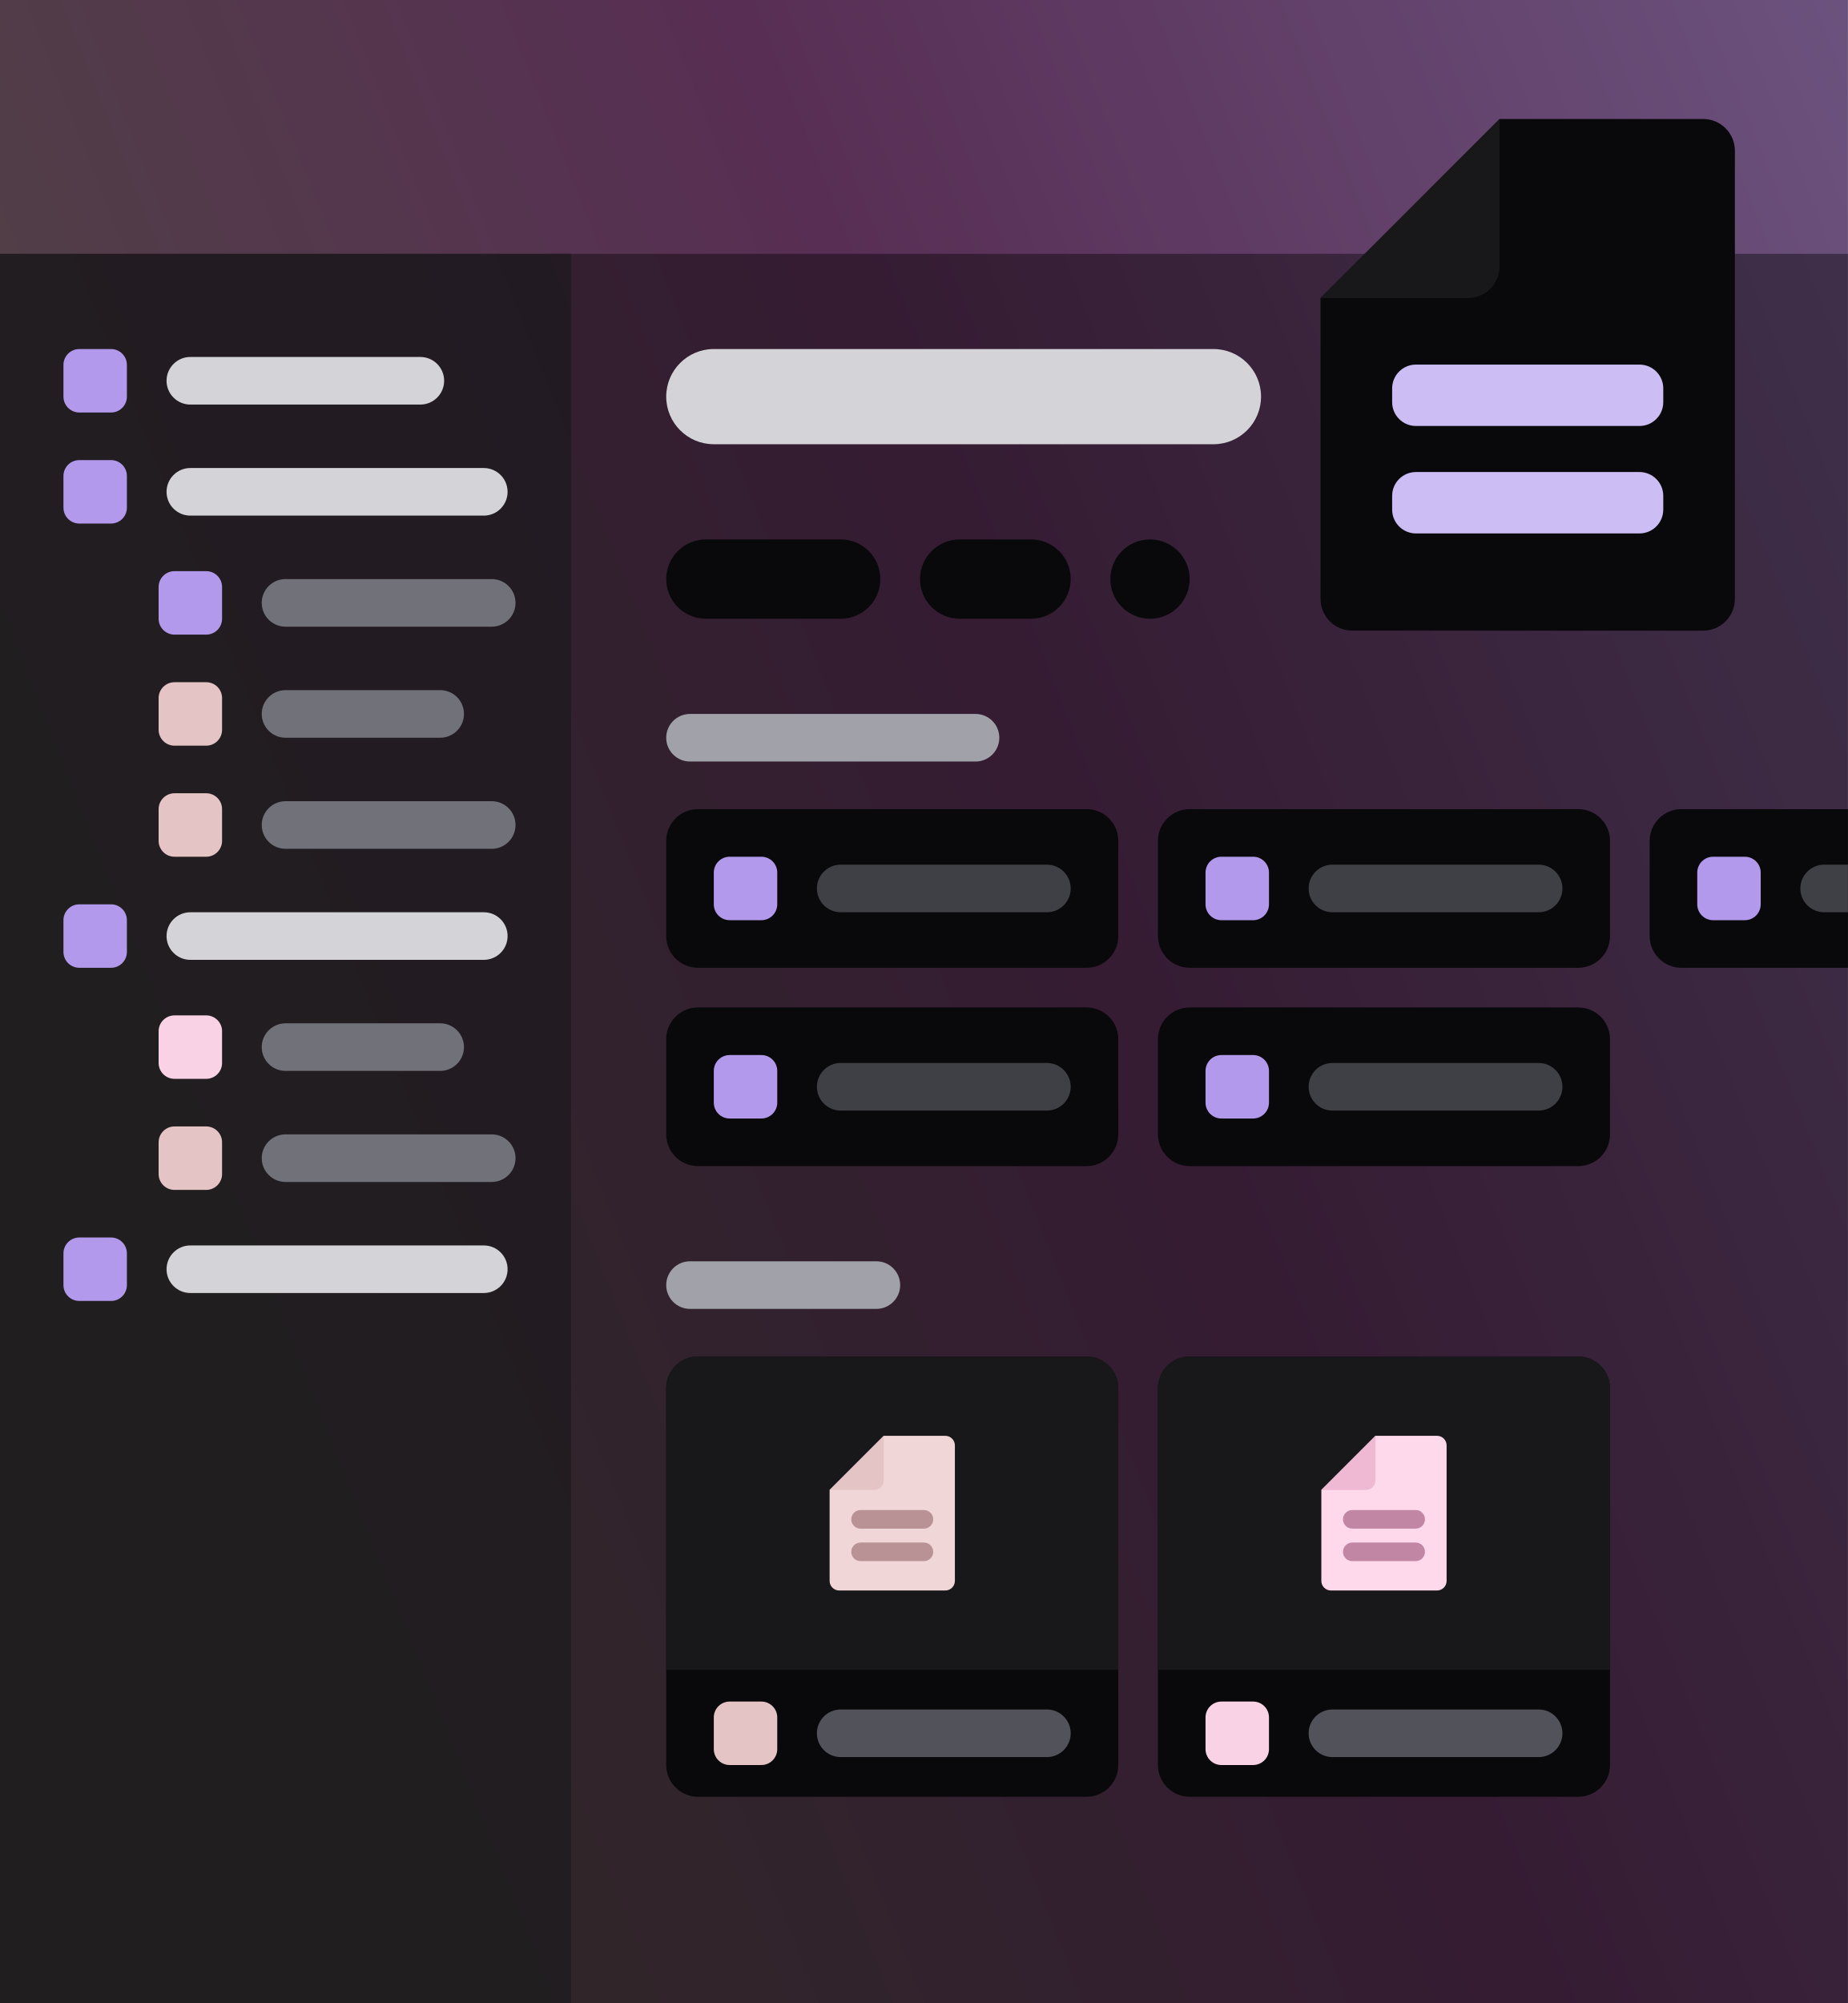
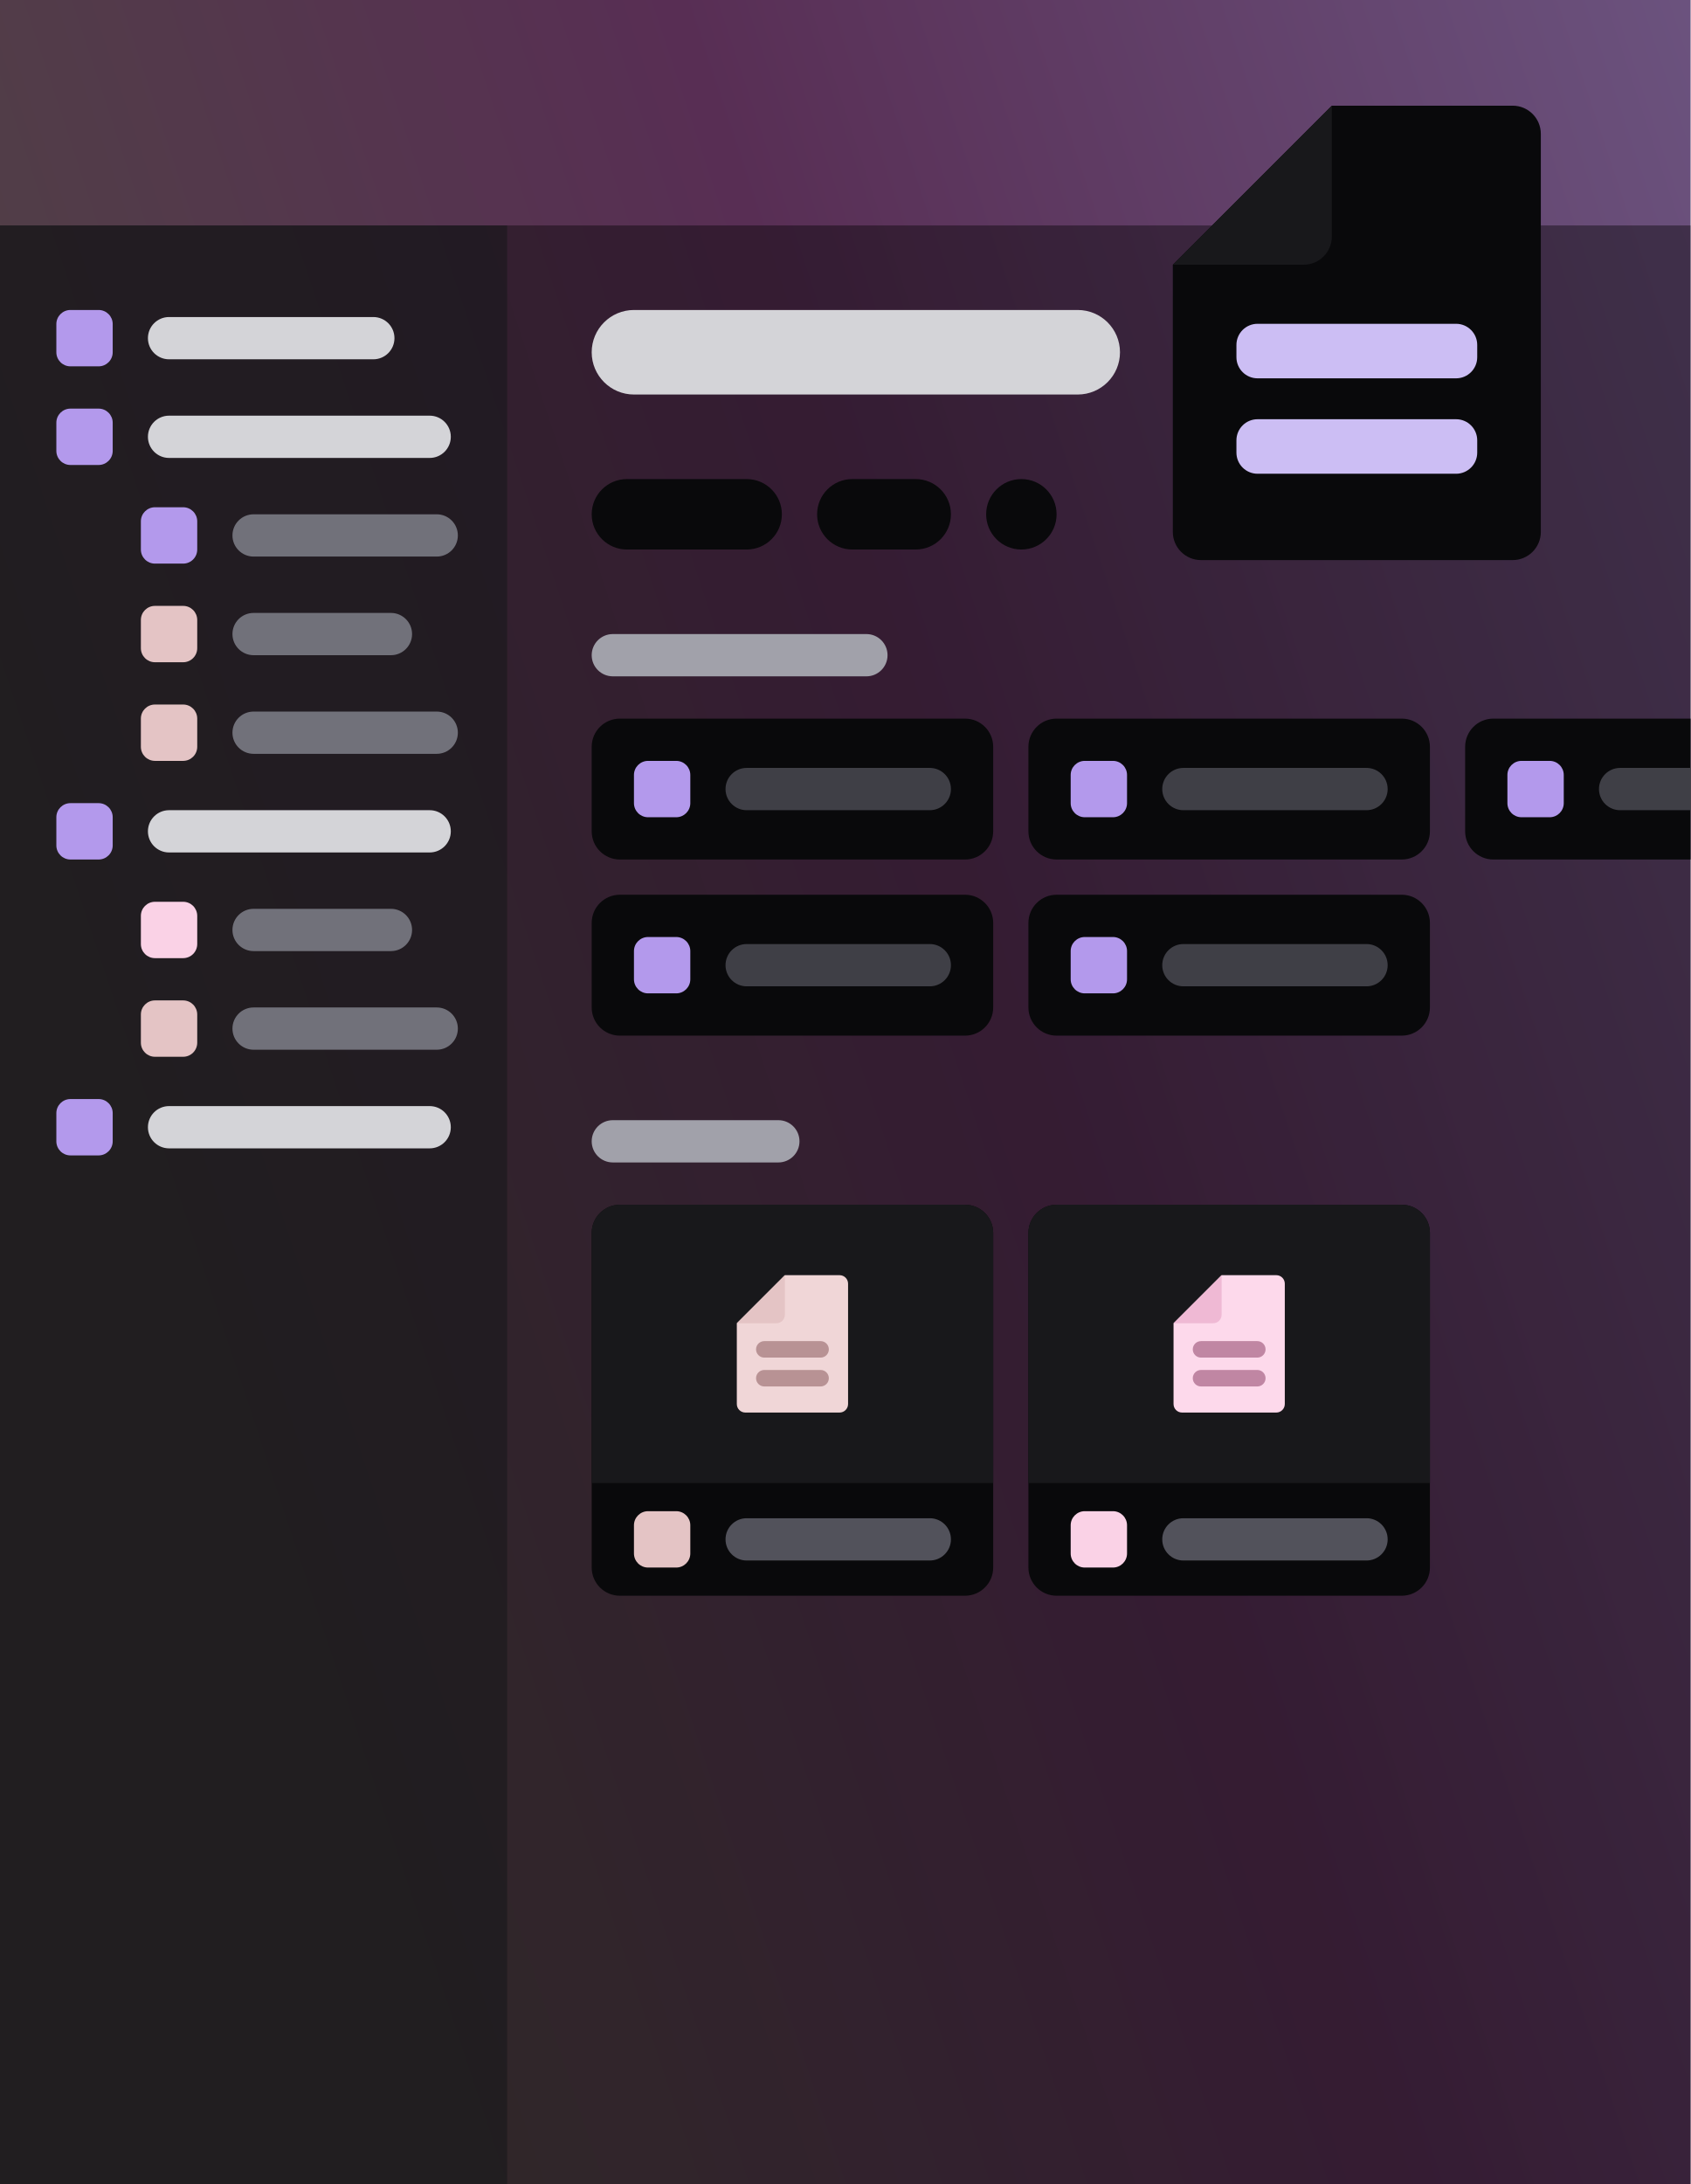
- <svg xmlns="http://www.w3.org/2000/svg" viewBox="0 0 466 505" fill="none">
-   <rect width="466" height="505" fill="url(#paint0_linear_1_468)" />
-   <g clip-path="url(#clip0_1_468)">
-     <rect width="466" height="441" transform="translate(0 64)" fill="black" fill-opacity="0.4" />
-     <rect width="144" height="441" transform="translate(0 64)" fill="#18181B" fill-opacity="0.6" />
+ <svg xmlns="http://www.w3.org/2000/svg" viewBox="0 0 480 620" fill="none">
+   <rect width="480" height="620" fill="url(#paint0_linear_1_928)" />
+   <g clip-path="url(#clip0_1_928)">
+     <rect width="480" height="556" transform="translate(0 64)" fill="black" fill-opacity="0.4" />
+     <rect width="144" height="556" transform="translate(0 64)" fill="#18181B" fill-opacity="0.6" />
    <rect x="16" y="88" width="16" height="16" rx="4" fill="#B399EC" />
    <rect x="42" y="90" width="70" height="12" rx="6" fill="#D4D4D8" />
    <rect x="16" y="116" width="16" height="16" rx="4" fill="#B399EC" />
    <rect x="42" y="118" width="86" height="12" rx="6" fill="#D4D4D8" />
    <rect x="40" y="144" width="16" height="16" rx="4" fill="#B399EC" />
    <rect x="66" y="146" width="64" height="12" rx="6" fill="#71717A" />
    <rect x="40" y="172" width="16" height="16" rx="4" fill="#E4C4C5" />
    <rect x="66" y="174" width="51" height="12" rx="6" fill="#71717A" />
    <rect x="40" y="200" width="16" height="16" rx="4" fill="#E4C4C5" />
    <rect x="66" y="202" width="64" height="12" rx="6" fill="#71717A" />
    <rect x="16" y="228" width="16" height="16" rx="4" fill="#B399EC" />
    <rect x="42" y="230" width="86" height="12" rx="6" fill="#D4D4D8" />
    <rect x="40" y="256" width="16" height="16" rx="4" fill="#FAD2E6" />
    <rect x="66" y="258" width="51" height="12" rx="6" fill="#71717A" />
    <rect x="40" y="284" width="16" height="16" rx="4" fill="#E4C4C5" />
    <rect x="66" y="286" width="64" height="12" rx="6" fill="#71717A" />
    <rect x="16" y="312" width="16" height="16" rx="4" fill="#B399EC" />
    <rect x="42" y="314" width="86" height="12" rx="6" fill="#D4D4D8" />
-     <rect x="168" y="88" width="150" height="24" rx="12" fill="#D4D4D8" />
-     <rect x="168" y="136" width="54" height="20" rx="10" fill="#09090B" />
-     <rect x="232" y="136" width="38" height="20" rx="10" fill="#09090B" />
-     <rect x="280" y="136" width="20" height="20" rx="10" fill="#09090B" />
-     <rect x="168" y="180" width="84" height="12" rx="6" fill="#A1A1AA" />
-     <g clip-path="url(#clip1_1_468)">
-       <rect x="168" y="204" width="114" height="40" rx="8" fill="#09090B" />
-       <rect x="180" y="216" width="16" height="16" rx="4" fill="#B399EC" />
-       <rect x="206" y="218" width="64" height="12" rx="6" fill="#3F3F46" />
-       <rect x="292" y="204" width="114" height="40" rx="8" fill="#09090B" />
-       <rect x="304" y="216" width="16" height="16" rx="4" fill="#B399EC" />
-       <rect x="330" y="218" width="64" height="12" rx="6" fill="#3F3F46" />
-       <rect x="416" y="204" width="114" height="40" rx="8" fill="#09090B" />
-       <rect x="428" y="216" width="16" height="16" rx="4" fill="#B399EC" />
-       <rect x="454" y="218" width="64" height="12" rx="6" fill="#3F3F46" />
-     </g>
-     <rect x="168" y="254" width="114" height="40" rx="8" fill="#09090B" />
-     <rect x="180" y="266" width="16" height="16" rx="4" fill="#B399EC" />
-     <rect x="206" y="268" width="64" height="12" rx="6" fill="#3F3F46" />
-     <rect x="292" y="254" width="114" height="40" rx="8" fill="#09090B" />
-     <rect x="304" y="266" width="16" height="16" rx="4" fill="#B399EC" />
-     <rect x="330" y="268" width="64" height="12" rx="6" fill="#3F3F46" />
-     <rect x="168" y="318" width="59" height="12" rx="6" fill="#A1A1AA" />
-     <g clip-path="url(#clip2_1_468)">
-       <rect x="168" y="342" width="114" height="111" rx="8" fill="#09090B" />
-       <rect width="114" height="79" transform="translate(168 342)" fill="#18181B" />
-       <path d="M238.376 362H222.855L209.205 375.65V398.581C209.205 399.917 210.288 401 211.624 401H238.376C239.712 401 240.795 399.917 240.795 398.581V364.419C240.795 363.083 239.712 362 238.376 362Z" fill="#F0D6D7" />
-       <rect x="214.665" y="380.72" width="20.67" height="4.68" rx="2.34" fill="#B89294" />
-       <rect x="214.665" y="388.91" width="20.67" height="4.68" rx="2.34" fill="#B89294" />
-       <path d="M222.855 373.231V362L209.205 375.65H220.436C221.772 375.65 222.855 374.567 222.855 373.231Z" fill="#E4C4C5" />
-       <rect x="180" y="429" width="16" height="16" rx="4" fill="#E4C4C5" />
-       <rect x="206" y="431" width="64" height="12" rx="6" fill="#52525B" />
-     </g>
-     <g clip-path="url(#clip3_1_468)">
-       <rect x="292" y="342" width="114" height="111" rx="8" fill="#09090B" />
-       <rect width="114" height="79" transform="translate(292 342)" fill="#18181B" />
-       <path d="M362.376 362H346.855L333.205 375.65V398.581C333.205 399.917 334.288 401 335.623 401H362.376C363.712 401 364.795 399.917 364.795 398.581V364.419C364.795 363.083 363.712 362 362.376 362Z" fill="#FDD9EB" />
-       <rect x="338.665" y="380.72" width="20.67" height="4.68" rx="2.34" fill="#C086A3" />
-       <rect x="338.665" y="388.91" width="20.67" height="4.68" rx="2.34" fill="#C086A3" />
-       <path d="M346.855 373.231V362L333.205 375.65H344.436C345.772 375.65 346.855 374.567 346.855 373.231Z" fill="#EFB9D4" />
-       <rect x="304" y="429" width="16" height="16" rx="4" fill="#FAD2E6" />
-       <rect x="330" y="431" width="64" height="12" rx="6" fill="#52525B" />
+     <g clip-path="url(#clip1_1_928)">
+       <rect x="168" y="88" width="150" height="24" rx="12" fill="#D4D4D8" />
+       <rect x="168" y="136" width="54" height="20" rx="10" fill="#09090B" />
+       <rect x="232" y="136" width="38" height="20" rx="10" fill="#09090B" />
+       <rect x="280" y="136" width="20" height="20" rx="10" fill="#09090B" />
+       <rect x="168" y="180" width="84" height="12" rx="6" fill="#A1A1AA" />
+       <g clip-path="url(#clip2_1_928)">
+         <rect x="168" y="204" width="114" height="40" rx="8" fill="#09090B" />
+         <rect x="180" y="216" width="16" height="16" rx="4" fill="#B399EC" />
+         <rect x="206" y="218" width="64" height="12" rx="6" fill="#3F3F46" />
+         <rect x="292" y="204" width="114" height="40" rx="8" fill="#09090B" />
+         <rect x="304" y="216" width="16" height="16" rx="4" fill="#B399EC" />
+         <rect x="330" y="218" width="64" height="12" rx="6" fill="#3F3F46" />
+         <rect x="416" y="204" width="114" height="40" rx="8" fill="#09090B" />
+         <rect x="428" y="216" width="16" height="16" rx="4" fill="#B399EC" />
+         <rect x="454" y="218" width="64" height="12" rx="6" fill="#3F3F46" />
+       </g>
+       <rect x="168" y="254" width="114" height="40" rx="8" fill="#09090B" />
+       <rect x="180" y="266" width="16" height="16" rx="4" fill="#B399EC" />
+       <rect x="206" y="268" width="64" height="12" rx="6" fill="#3F3F46" />
+       <rect x="292" y="254" width="114" height="40" rx="8" fill="#09090B" />
+       <rect x="304" y="266" width="16" height="16" rx="4" fill="#B399EC" />
+       <rect x="330" y="268" width="64" height="12" rx="6" fill="#3F3F46" />
+       <rect x="168" y="318" width="59" height="12" rx="6" fill="#A1A1AA" />
+       <g clip-path="url(#clip3_1_928)">
+         <rect x="168" y="342" width="114" height="111" rx="8" fill="#09090B" />
+         <rect width="114" height="79" transform="translate(168 342)" fill="#18181B" />
+         <path d="M238.376 362H222.855L209.205 375.65V398.581C209.205 399.917 210.288 401 211.624 401H238.376C239.712 401 240.795 399.917 240.795 398.581V364.419C240.795 363.083 239.712 362 238.376 362Z" fill="#F0D6D7" />
+         <rect x="214.665" y="380.72" width="20.67" height="4.68" rx="2.34" fill="#B89294" />
+         <rect x="214.665" y="388.91" width="20.67" height="4.68" rx="2.34" fill="#B89294" />
+         <path d="M222.855 373.231V362L209.205 375.65H220.436C221.772 375.65 222.855 374.567 222.855 373.231Z" fill="#E4C4C5" />
+         <rect x="180" y="429" width="16" height="16" rx="4" fill="#E4C4C5" />
+         <rect x="206" y="431" width="64" height="12" rx="6" fill="#52525B" />
+       </g>
+       <g clip-path="url(#clip4_1_928)">
+         <rect x="292" y="342" width="114" height="111" rx="8" fill="#09090B" />
+         <rect width="114" height="79" transform="translate(292 342)" fill="#18181B" />
+         <path d="M362.376 362H346.855L333.205 375.65V398.581C333.205 399.917 334.288 401 335.623 401H362.376C363.712 401 364.795 399.917 364.795 398.581V364.419C364.795 363.083 363.712 362 362.376 362Z" fill="#FDD9EB" />
+         <rect x="338.665" y="380.72" width="20.67" height="4.68" rx="2.34" fill="#C086A3" />
+         <rect x="338.665" y="388.91" width="20.67" height="4.68" rx="2.34" fill="#C086A3" />
+         <path d="M346.855 373.231V362L333.205 375.65H344.436C345.772 375.65 346.855 374.567 346.855 373.231Z" fill="#EFB9D4" />
+         <rect x="304" y="429" width="16" height="16" rx="4" fill="#FAD2E6" />
+         <rect x="330" y="431" width="64" height="12" rx="6" fill="#52525B" />
+       </g>
    </g>
  </g>
  <path d="M429.49 30H378.15L333 75.15V151C333 155.418 336.582 159 341 159H429.49C433.908 159 437.49 155.418 437.49 151V38C437.49 33.582 433.908 30 429.49 30Z" fill="#09090B" />
  <rect x="351.06" y="91.92" width="68.37" height="15.48" rx="6" fill="#CCBEF4" />
  <rect x="351.06" y="119.01" width="68.37" height="15.48" rx="6" fill="#CCBEF4" />
  <path d="M378.15 67.15V30L333 75.15H370.15C374.568 75.15 378.15 71.568 378.15 67.15Z" fill="#18181B" />
  <defs>
-     <linearGradient id="paint0_linear_1_468" x1="565" y1="216.5" x2="58.503" y2="417.137" gradientUnits="userSpaceOnUse">
+     <linearGradient id="paint0_linear_1_928" x1="581.974" y1="265.802" x2="38.431" y2="446.446" gradientUnits="userSpaceOnUse">
      <stop stop-color="#6C5480" />
      <stop offset="0.5" stop-color="#582E54" />
      <stop offset="1" stop-color="#4E4442" />
    </linearGradient>
-     <clipPath id="clip0_1_468">
-       <rect width="466" height="441" fill="white" transform="translate(0 64)" />
+     <clipPath id="clip0_1_928">
+       <rect width="480" height="556" fill="white" transform="translate(0 64)" />
    </clipPath>
-     <clipPath id="clip1_1_468">
-       <rect width="298" height="40" fill="white" transform="translate(168 204)" />
+     <clipPath id="clip1_1_928">
+       <rect width="336" height="556" fill="white" transform="translate(144 64)" />
    </clipPath>
-     <clipPath id="clip2_1_468">
+     <clipPath id="clip2_1_928">
+       <rect width="320" height="40" fill="white" transform="translate(168 204)" />
+     </clipPath>
+     <clipPath id="clip3_1_928">
      <rect x="168" y="342" width="114" height="111" rx="8" fill="white" />
    </clipPath>
-     <clipPath id="clip3_1_468">
+     <clipPath id="clip4_1_928">
      <rect x="292" y="342" width="114" height="111" rx="8" fill="white" />
    </clipPath>
  </defs>
</svg>
